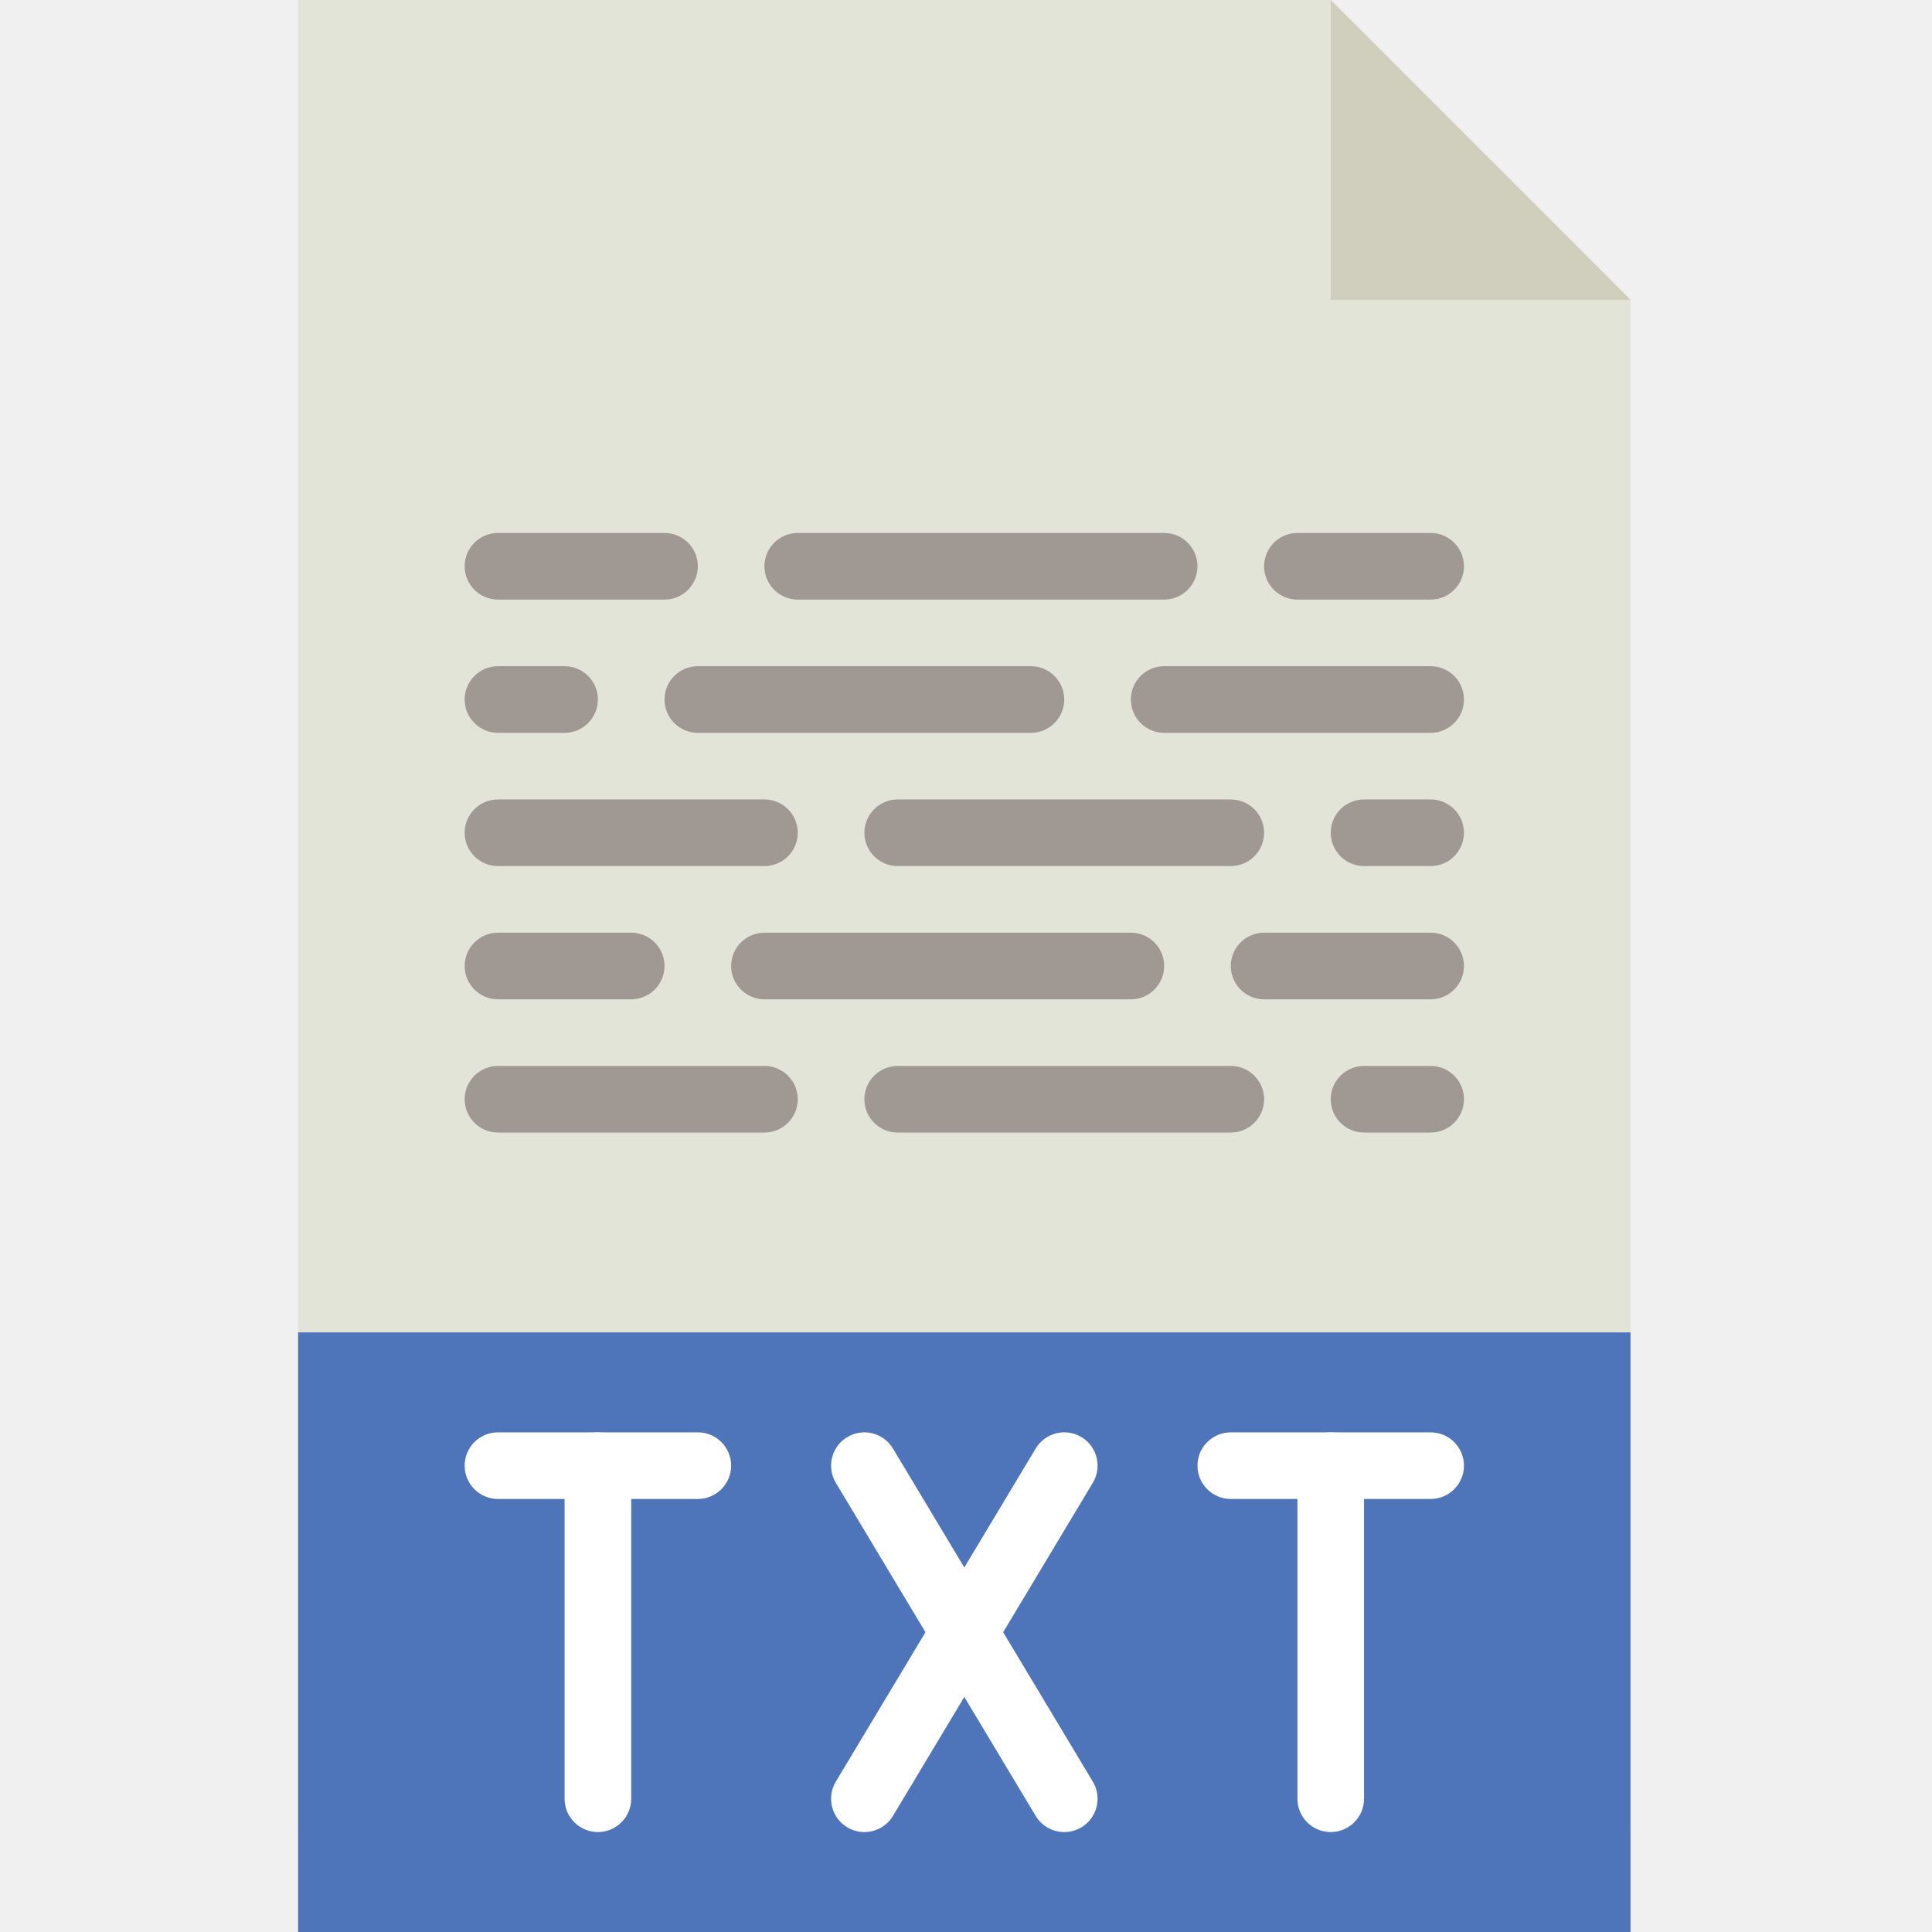
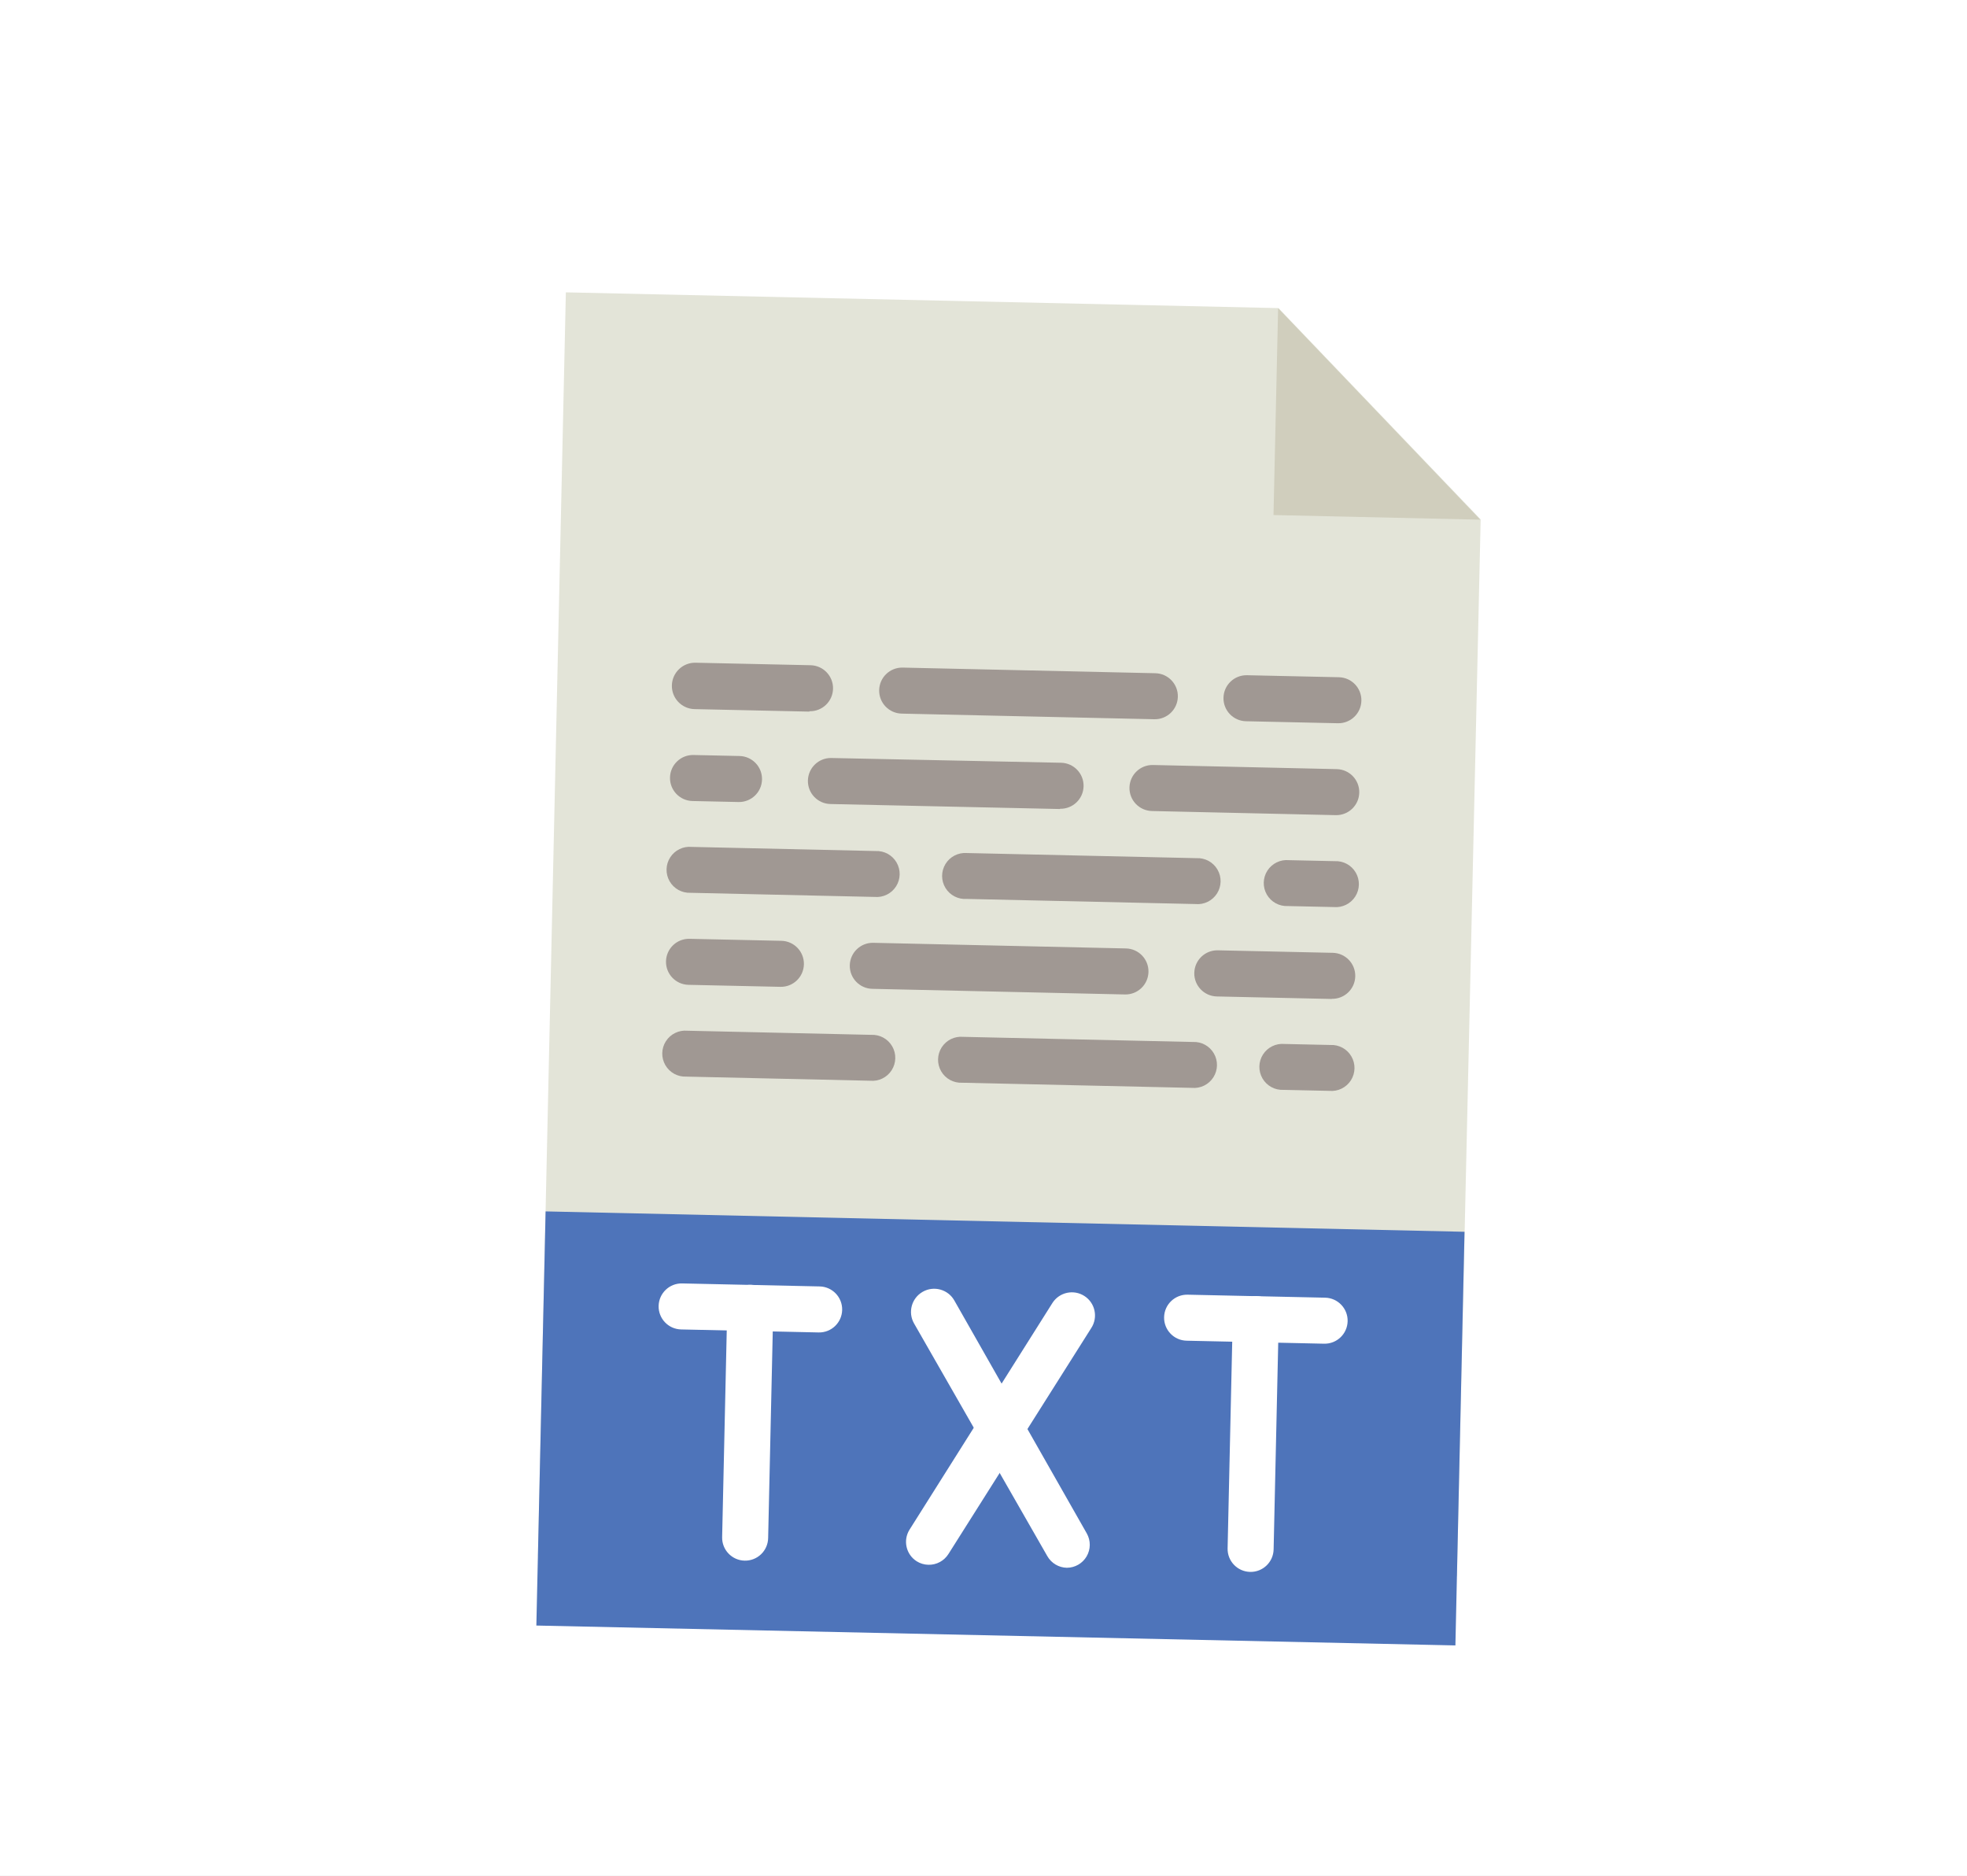
- <svg xmlns="http://www.w3.org/2000/svg" height="512pt" viewBox="-79 0 512 512" width="512pt">
-   <path d="m353.102 485.516h-353.102v-485.516h273.656l79.445 79.449zm0 0" fill="#e3e4d8" />
-   <path d="m273.656 0v79.449h79.445zm0 0" fill="#d0cebd" />
-   <path d="m0 353.102h353.102v158.898h-353.102zm0 0" fill="#4e74ba" />
-   <g fill="#a09893">
-     <path d="m123.586 229.516h-70.621c-4.871 0-8.828-3.953-8.828-8.824 0-4.875 3.957-8.828 8.828-8.828h70.621c4.875 0 8.828 3.953 8.828 8.828 0 4.871-3.953 8.824-8.828 8.824zm0 0" />
-     <path d="m247.172 229.516h-88.273c-4.875 0-8.828-3.953-8.828-8.824 0-4.875 3.953-8.828 8.828-8.828h88.273c4.875 0 8.828 3.953 8.828 8.828 0 4.871-3.953 8.824-8.828 8.824zm0 0" />
-     <path d="m220.691 264.828h-97.105c-4.871 0-8.828-3.957-8.828-8.828s3.957-8.828 8.828-8.828h97.105c4.871 0 8.824 3.957 8.824 8.828s-3.953 8.828-8.824 8.828zm0 0" />
-     <path d="m300.137 229.516h-17.652c-4.875 0-8.828-3.953-8.828-8.824 0-4.875 3.953-8.828 8.828-8.828h17.652c4.875 0 8.828 3.953 8.828 8.828 0 4.871-3.953 8.824-8.828 8.824zm0 0" />
-     <path d="m300.137 264.828h-44.137c-4.871 0-8.828-3.957-8.828-8.828s3.957-8.828 8.828-8.828h44.137c4.875 0 8.828 3.957 8.828 8.828s-3.953 8.828-8.828 8.828zm0 0" />
-     <path d="m88.277 264.828h-35.312c-4.871 0-8.828-3.957-8.828-8.828s3.957-8.828 8.828-8.828h35.312c4.871 0 8.824 3.957 8.824 8.828s-3.953 8.828-8.824 8.828zm0 0" />
-     <path d="m123.586 300.137h-70.621c-4.871 0-8.828-3.953-8.828-8.828 0-4.871 3.957-8.824 8.828-8.824h70.621c4.875 0 8.828 3.953 8.828 8.824 0 4.875-3.953 8.828-8.828 8.828zm0 0" />
-     <path d="m247.172 300.137h-88.273c-4.875 0-8.828-3.953-8.828-8.828 0-4.871 3.953-8.824 8.828-8.824h88.273c4.875 0 8.828 3.953 8.828 8.824 0 4.875-3.953 8.828-8.828 8.828zm0 0" />
-     <path d="m300.137 300.137h-17.652c-4.875 0-8.828-3.953-8.828-8.828 0-4.871 3.953-8.824 8.828-8.824h17.652c4.875 0 8.828 3.953 8.828 8.824 0 4.875-3.953 8.828-8.828 8.828zm0 0" />
-     <path d="m300.137 194.207h-70.621c-4.871 0-8.824-3.953-8.824-8.828 0-4.871 3.953-8.828 8.824-8.828h70.621c4.875 0 8.828 3.957 8.828 8.828 0 4.875-3.953 8.828-8.828 8.828zm0 0" />
-     <path d="m194.207 194.207h-88.277c-4.871 0-8.828-3.953-8.828-8.828 0-4.871 3.957-8.828 8.828-8.828h88.277c4.871 0 8.828 3.957 8.828 8.828 0 4.875-3.957 8.828-8.828 8.828zm0 0" />
-     <path d="m229.516 158.898h-97.102c-4.875 0-8.828-3.957-8.828-8.828 0-4.875 3.953-8.828 8.828-8.828h97.102c4.875 0 8.828 3.953 8.828 8.828 0 4.871-3.953 8.828-8.828 8.828zm0 0" />
-     <path d="m70.621 194.207h-17.656c-4.871 0-8.828-3.953-8.828-8.828 0-4.871 3.957-8.828 8.828-8.828h17.656c4.871 0 8.828 3.957 8.828 8.828 0 4.875-3.957 8.828-8.828 8.828zm0 0" />
-     <path d="m97.102 158.898h-44.137c-4.871 0-8.828-3.957-8.828-8.828 0-4.875 3.957-8.828 8.828-8.828h44.137c4.875 0 8.828 3.953 8.828 8.828 0 4.871-3.953 8.828-8.828 8.828zm0 0" />
-     <path d="m300.137 158.898h-35.309c-4.875 0-8.828-3.957-8.828-8.828 0-4.875 3.953-8.828 8.828-8.828h35.309c4.875 0 8.828 3.953 8.828 8.828 0 4.871-3.953 8.828-8.828 8.828zm0 0" />
+ <svg xmlns="http://www.w3.org/2000/svg" id="圖層_1" data-name="圖層 1" viewBox="0 0 157.33 150">
+   <defs>
+     <style>
+       .cls-1 {
+         fill: #fff;
+       }
+ 
+       .cls-2 {
+         fill: #e3e4d8;
+       }
+ 
+       .cls-3 {
+         fill: #d0cebd;
+       }
+ 
+       .cls-4 {
+         fill: #4e74ba;
+       }
+ 
+       .cls-5 {
+         fill: #a09893;
+       }
+     </style>
+   </defs>
+   <rect class="cls-1" width="157.33" height="150" />
+   <path class="cls-2" d="M117.2,127.07l-73.5-1.63L45.93,24.38l57,1.26,16.17,16.9Z" transform="translate(-0.67 -1)" />
+   <path class="cls-3" d="M102.9,25.65l-.37,16.54,16.54.37Z" transform="translate(-0.67 -1)" />
+   <path class="cls-4" d="M44.31,97.88l73.5,1.63-.73,33.08L43.57,131Z" transform="translate(-0.67 -1)" />
+   <g>
+     <path class="cls-5" d="M70.6,72.73,55.9,72.4A1.84,1.84,0,1,1,56,68.73l14.7.33a1.84,1.84,0,1,1-.08,3.67Z" transform="translate(-0.67 -1)" />
+     <path class="cls-5" d="M96.33,73.3,78,72.89A1.84,1.84,0,1,1,78,69.22l18.37.41a1.84,1.84,0,1,1-.08,3.67Z" transform="translate(-0.67 -1)" />
+     <path class="cls-5" d="M90.65,80.53l-20.21-.45a1.84,1.84,0,1,1,.08-3.68l20.21.45a1.84,1.84,0,0,1-.08,3.68Z" transform="translate(-0.67 -1)" />
+     <path class="cls-5" d="M107.35,73.54l-3.67-.08a1.84,1.84,0,1,1,.08-3.67l3.67.08a1.84,1.84,0,1,1-.08,3.67Z" transform="translate(-0.67 -1)" />
+     <path class="cls-5" d="M107.19,80.89,98,80.69A1.84,1.84,0,1,1,98.08,77l9.19.2a1.84,1.84,0,1,1-.08,3.68Z" transform="translate(-0.67 -1)" />
+     <path class="cls-5" d="M63.09,79.92l-7.35-.16a1.84,1.84,0,1,1,.08-3.68l7.35.16a1.84,1.84,0,0,1-.08,3.68Z" transform="translate(-0.67 -1)" />
+     <path class="cls-5" d="M70.27,87.43l-14.7-.33a1.84,1.84,0,1,1,.08-3.67l14.7.33a1.84,1.84,0,1,1-.08,3.67Z" transform="translate(-0.67 -1)" />
+     <path class="cls-5" d="M96,88l-18.37-.41a1.84,1.84,0,1,1,.08-3.67l18.37.41A1.84,1.84,0,1,1,96,88Z" transform="translate(-0.67 -1)" />
+     <path class="cls-5" d="M107,88.24l-3.67-.08a1.84,1.84,0,1,1,.08-3.67l3.67.08a1.84,1.84,0,1,1-.08,3.67Z" transform="translate(-0.67 -1)" />
+     <path class="cls-5" d="M107.51,66.19l-14.7-.33a1.84,1.84,0,0,1,.08-3.68l14.7.33a1.84,1.84,0,0,1-.08,3.68Z" transform="translate(-0.67 -1)" />
+     <path class="cls-5" d="M85.46,65.7,67.09,65.3a1.84,1.84,0,1,1,.08-3.68L85.54,62a1.84,1.84,0,0,1-.08,3.68Z" transform="translate(-0.67 -1)" />
+     <path class="cls-5" d="M93,58.52l-20.21-.45a1.84,1.84,0,0,1,.08-3.68l20.21.45A1.84,1.84,0,1,1,93,58.52Z" transform="translate(-0.67 -1)" />
+     <path class="cls-5" d="M59.74,65.14l-3.68-.08a1.84,1.84,0,0,1,.08-3.68l3.68.08a1.84,1.84,0,1,1-.08,3.68Z" transform="translate(-0.67 -1)" />
+     <path class="cls-5" d="M65.41,57.91l-9.19-.2A1.84,1.84,0,0,1,56.31,54l9.19.2a1.84,1.84,0,0,1-.08,3.68Z" transform="translate(-0.67 -1)" />
+     <path class="cls-5" d="M107.68,58.84l-7.35-.16a1.84,1.84,0,1,1,.08-3.68l7.35.16a1.84,1.84,0,1,1-.08,3.68Z" transform="translate(-0.67 -1)" />
  </g>
-   <path d="m105.93 397.242h-52.965c-4.871 0-8.828-3.957-8.828-8.828 0-4.875 3.957-8.828 8.828-8.828h52.965c4.875 0 8.828 3.953 8.828 8.828 0 4.871-3.953 8.828-8.828 8.828zm0 0" fill="#fff" />
-   <path d="m79.449 485.516c-4.875 0-8.828-3.953-8.828-8.824v-88.277c0-4.875 3.953-8.828 8.828-8.828 4.871 0 8.828 3.953 8.828 8.828v88.277c0 4.871-3.957 8.824-8.828 8.824zm0 0" fill="#fff" />
-   <path d="m150.059 485.516c-1.543 0-3.113-.406-4.527-1.262-4.184-2.508-5.535-7.926-3.027-12.109l52.965-88.277c2.508-4.184 7.938-5.535 12.113-3.027 4.184 2.508 5.535 7.926 3.027 12.113l-52.965 88.273c-1.66 2.762-4.582 4.289-7.586 4.289zm0 0" fill="#fff" />
-   <path d="m203.043 485.516c-3 0-5.922-1.527-7.574-4.281l-52.965-88.273c-2.508-4.184-1.156-9.605 3.027-12.113 4.176-2.516 9.605-1.156 12.113 3.027l52.965 88.277c2.508 4.184 1.156 9.605-3.027 12.113-1.422.844-2.992 1.25-4.539 1.25zm0 0" fill="#fff" />
-   <path d="m300.137 397.242h-52.965c-4.871 0-8.828-3.957-8.828-8.828 0-4.875 3.957-8.828 8.828-8.828h52.965c4.875 0 8.828 3.953 8.828 8.828 0 4.871-3.953 8.828-8.828 8.828zm0 0" fill="#fff" />
-   <path d="m273.656 485.516c-4.875 0-8.828-3.953-8.828-8.824v-88.277c0-4.875 3.953-8.828 8.828-8.828 4.871 0 8.828 3.953 8.828 8.828v88.277c0 4.871-3.957 8.824-8.828 8.824zm0 0" fill="#fff" />
+   <path class="cls-1" d="M66.15,107.56l-11-.24a1.84,1.84,0,0,1,.08-3.68l11,.24a1.84,1.84,0,0,1-.08,3.68Z" transform="translate(-0.67 -1)" />
+   <path class="cls-1" d="M60.23,125.81a1.84,1.84,0,0,1-1.8-1.88l.41-18.38a1.84,1.84,0,1,1,3.68.08L62.11,124A1.84,1.84,0,0,1,60.23,125.81Z" transform="translate(-0.67 -1)" />
+   <path class="cls-1" d="M74.93,126.14a1.82,1.82,0,0,1-.94-.28,1.84,1.84,0,0,1-.57-2.53l11.43-18.13a1.84,1.84,0,1,1,3.11,2L76.53,125.28A1.84,1.84,0,0,1,74.93,126.14Z" transform="translate(-0.67 -1)" />
+   <path class="cls-1" d="M86,126.38a1.84,1.84,0,0,1-1.56-.93L73.78,106.84A1.84,1.84,0,1,1,77,105L87.6,123.64A1.84,1.84,0,0,1,86,126.38Z" transform="translate(-0.67 -1)" />
+   <path class="cls-1" d="M106.58,108.46l-11-.24a1.84,1.84,0,0,1,.08-3.68l11,.24a1.84,1.84,0,1,1-.08,3.68Z" transform="translate(-0.67 -1)" />
+   <path class="cls-1" d="M100.66,126.71a1.84,1.84,0,0,1-1.8-1.88l.41-18.38a1.84,1.84,0,1,1,3.68.08l-.41,18.38A1.84,1.84,0,0,1,100.66,126.71Z" transform="translate(-0.67 -1)" />
</svg>
